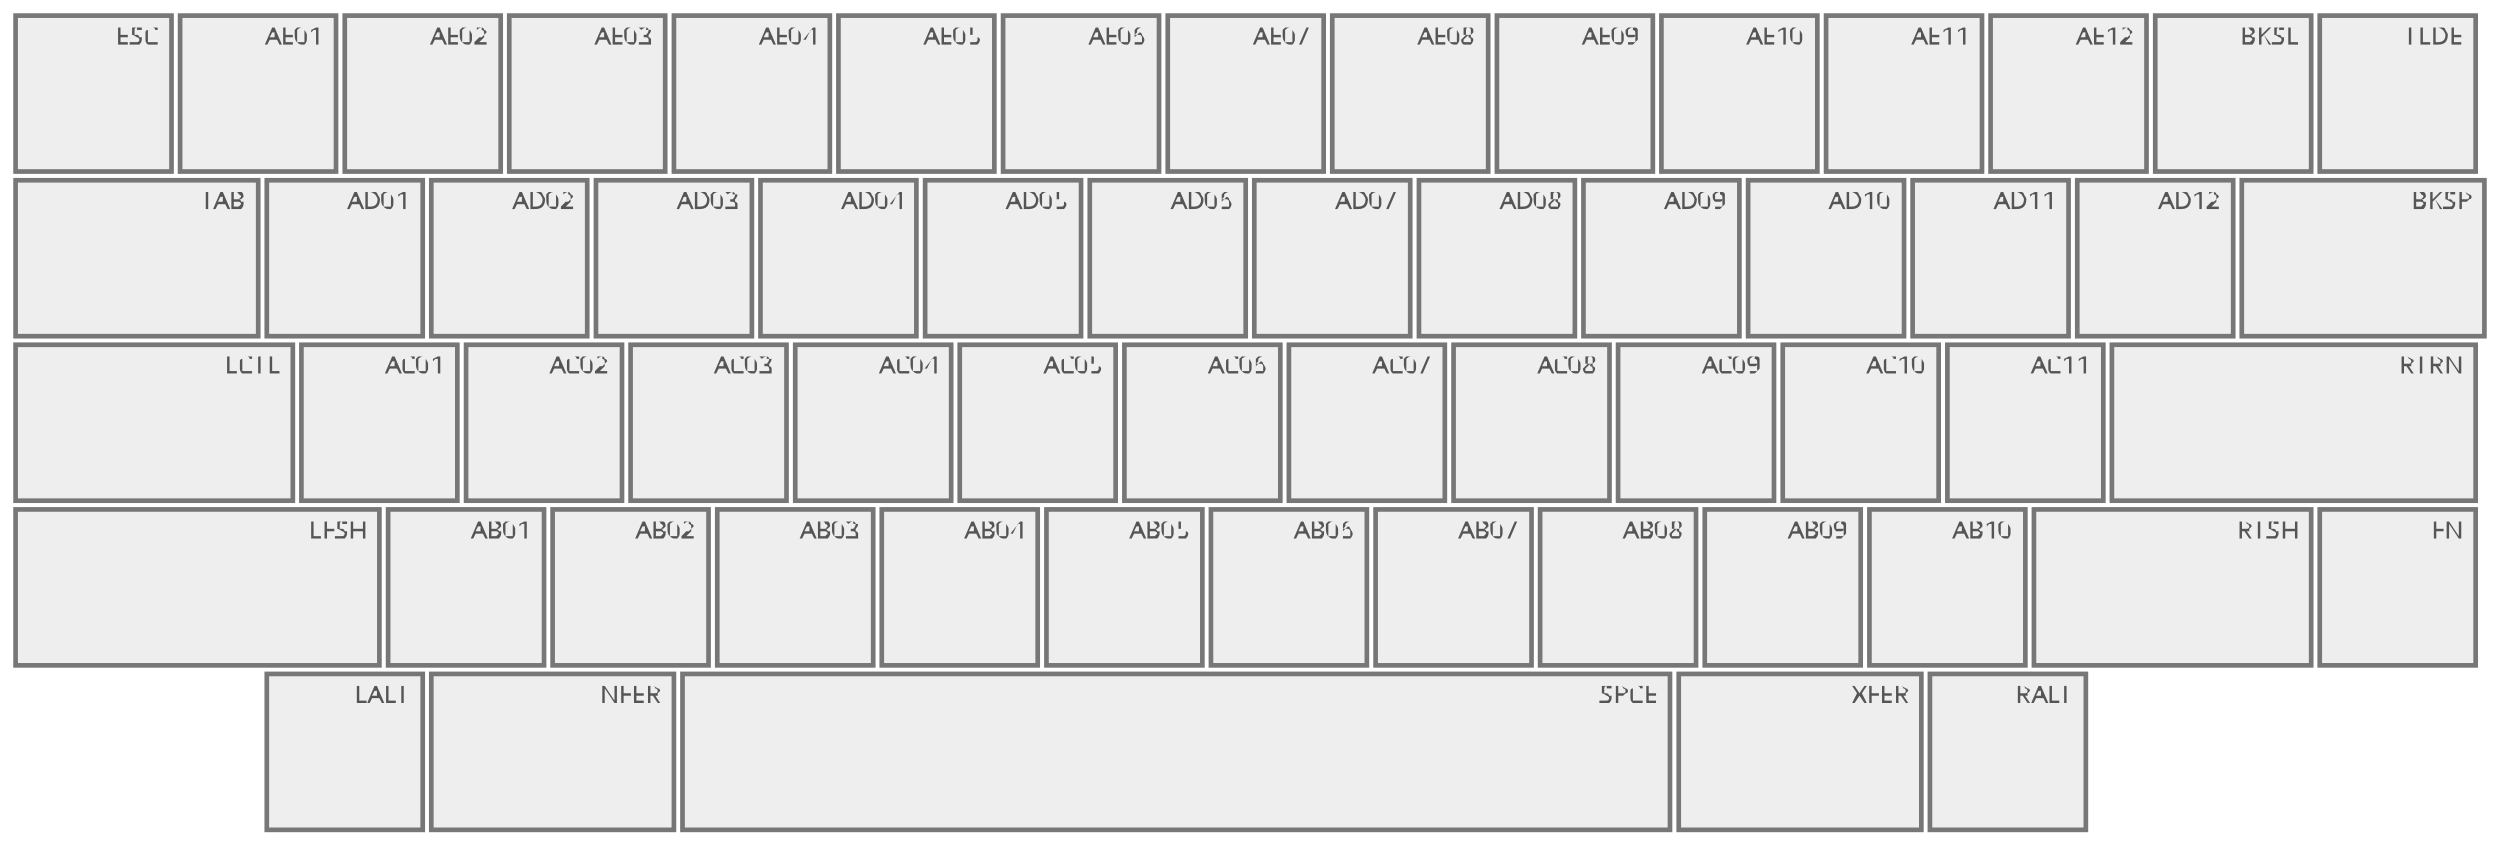
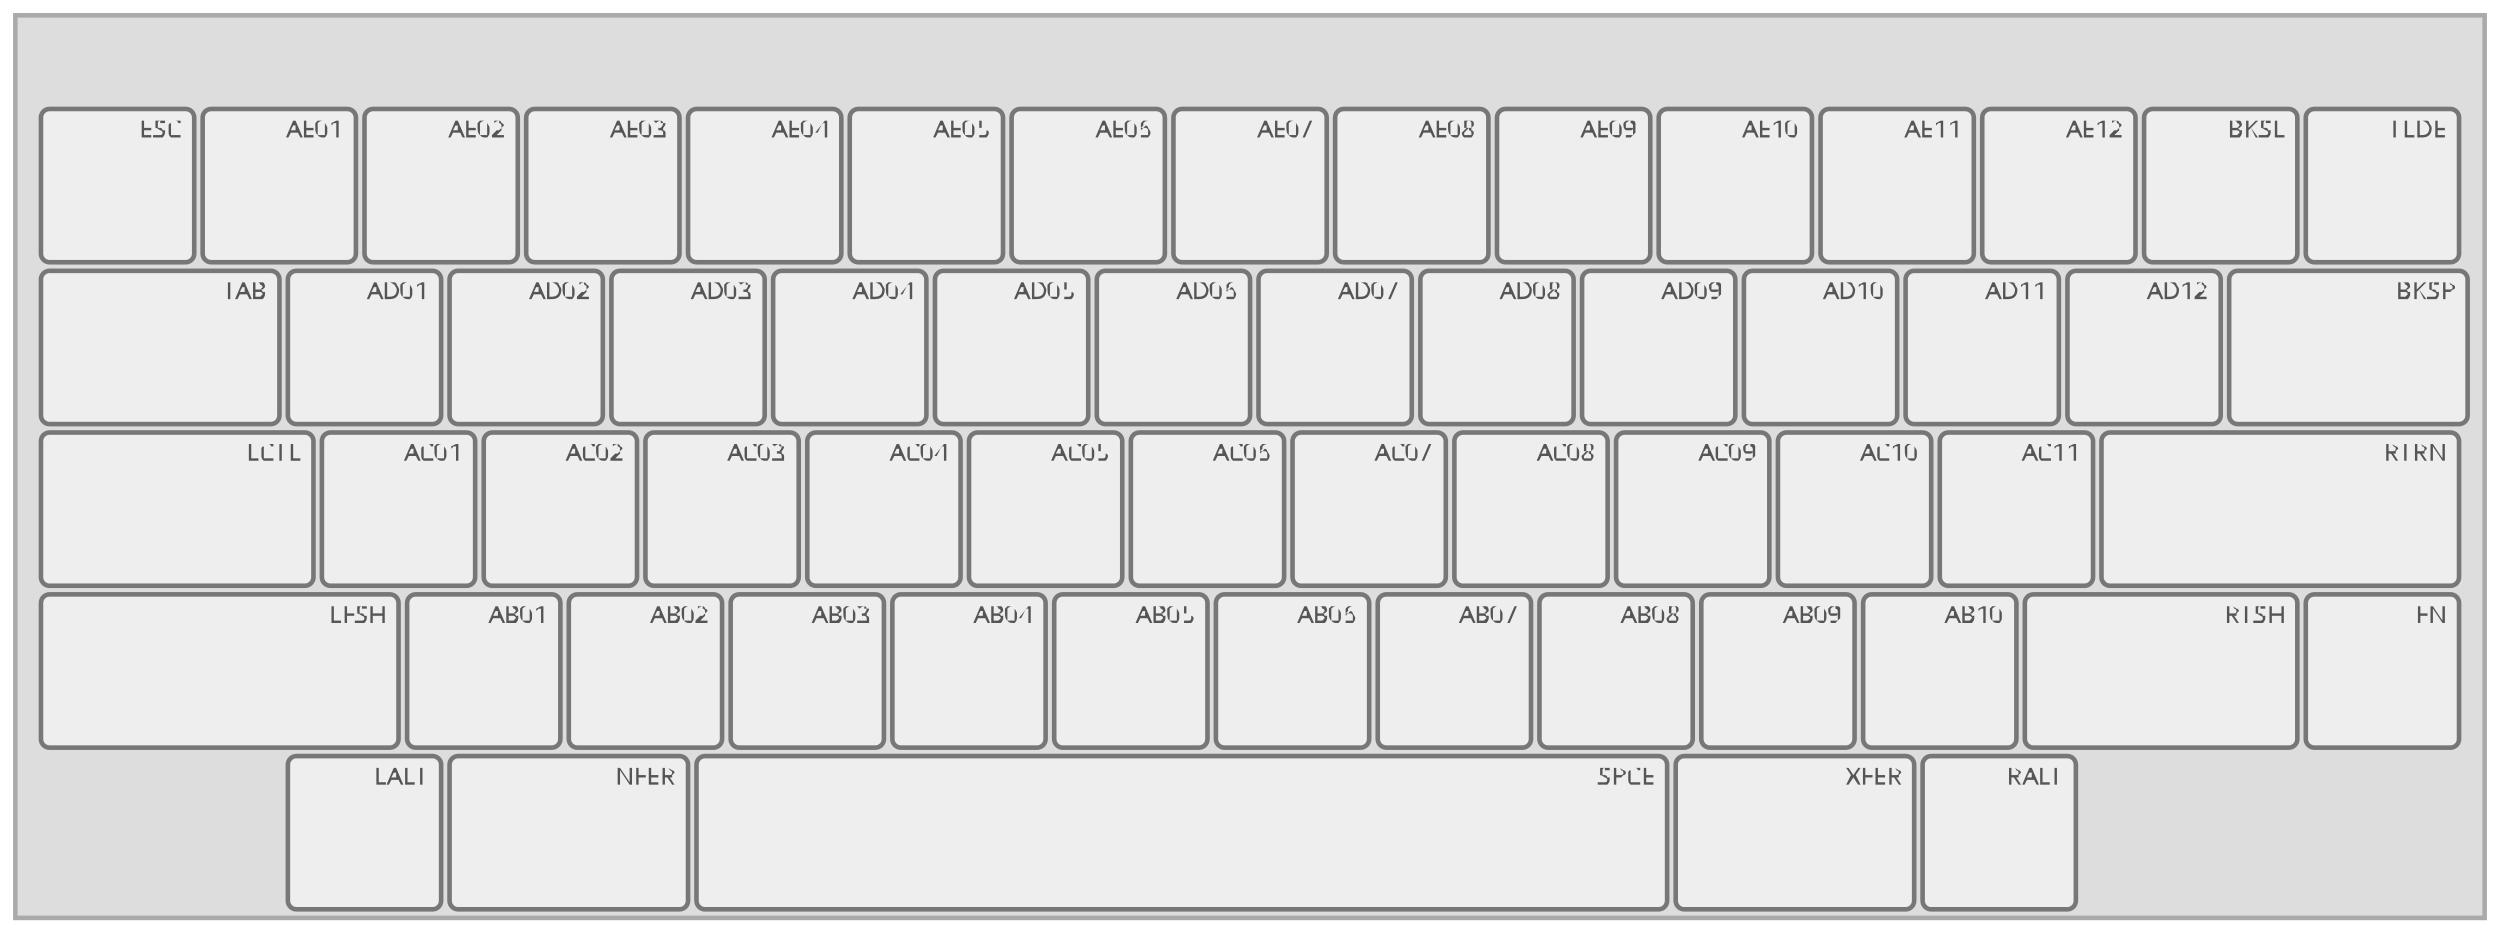
- <svg xmlns="http://www.w3.org/2000/svg" width="962" height="325.333" viewBox="0.067 0.511 16.033 5.422">
-   <style>.key { fill: #eee; stroke: #777; stroke-width: 0.03; }.key-id { fill: #555; font: 0.16px sans-serif; pointer-events: none; }</style>
+ <svg xmlns="http://www.w3.org/2000/svg" width="978.667" height="365.333" viewBox="-0.1 -0.1 16.311 6.089">
+   <style>.keyboard-frame { fill: var(--doodad-fill, #ddd); stroke: #aaa; stroke-width: 0.03; }.key { fill: var(--key-fill, #eee); stroke: #777; stroke-width: 0.03; }.key-id { fill: var(--key-id-fill, #555); font: 0.16px sans-serif; pointer-events: none; }</style>
  <g id="keyboard-geometry">
+     <g id="keyboard-decorations">
+       <rect class="keyboard-frame" x="0" y="0" width="16.111" height="5.889" />
+     </g>
    <g id="keys">
      <g id="key-ESC" data-key-id="ESC" data-kbd-keycode="1">
-         <rect class="key" x="0.167" y="0.611" width="1" height="1" />
+         <rect class="key" x="0.167" y="0.611" width="1" height="1" rx="0.056" ry="0.056" />
      </g>
      <g id="key-AE01" data-key-id="AE01" data-kbd-keycode="2">
-         <rect class="key" x="1.222" y="0.611" width="1" height="1" />
+         <rect class="key" x="1.222" y="0.611" width="1" height="1" rx="0.056" ry="0.056" />
      </g>
      <g id="key-AE02" data-key-id="AE02" data-kbd-keycode="3">
-         <rect class="key" x="2.278" y="0.611" width="1" height="1" />
+         <rect class="key" x="2.278" y="0.611" width="1" height="1" rx="0.056" ry="0.056" />
      </g>
      <g id="key-AE03" data-key-id="AE03" data-kbd-keycode="4">
-         <rect class="key" x="3.333" y="0.611" width="1" height="1" />
+         <rect class="key" x="3.333" y="0.611" width="1" height="1" rx="0.056" ry="0.056" />
      </g>
      <g id="key-AE04" data-key-id="AE04" data-kbd-keycode="5">
-         <rect class="key" x="4.389" y="0.611" width="1" height="1" />
+         <rect class="key" x="4.389" y="0.611" width="1" height="1" rx="0.056" ry="0.056" />
      </g>
      <g id="key-AE05" data-key-id="AE05" data-kbd-keycode="6">
-         <rect class="key" x="5.444" y="0.611" width="1" height="1" />
+         <rect class="key" x="5.444" y="0.611" width="1" height="1" rx="0.056" ry="0.056" />
      </g>
      <g id="key-AE06" data-key-id="AE06" data-kbd-keycode="7">
-         <rect class="key" x="6.5" y="0.611" width="1" height="1" />
+         <rect class="key" x="6.5" y="0.611" width="1" height="1" rx="0.056" ry="0.056" />
      </g>
      <g id="key-AE07" data-key-id="AE07" data-kbd-keycode="8">
-         <rect class="key" x="7.556" y="0.611" width="1" height="1" />
+         <rect class="key" x="7.556" y="0.611" width="1" height="1" rx="0.056" ry="0.056" />
      </g>
      <g id="key-AE08" data-key-id="AE08" data-kbd-keycode="9">
-         <rect class="key" x="8.611" y="0.611" width="1" height="1" />
+         <rect class="key" x="8.611" y="0.611" width="1" height="1" rx="0.056" ry="0.056" />
      </g>
      <g id="key-AE09" data-key-id="AE09" data-kbd-keycode="10">
-         <rect class="key" x="9.667" y="0.611" width="1" height="1" />
+         <rect class="key" x="9.667" y="0.611" width="1" height="1" rx="0.056" ry="0.056" />
      </g>
      <g id="key-AE10" data-key-id="AE10" data-kbd-keycode="11">
-         <rect class="key" x="10.722" y="0.611" width="1" height="1" />
+         <rect class="key" x="10.722" y="0.611" width="1" height="1" rx="0.056" ry="0.056" />
      </g>
      <g id="key-AE11" data-key-id="AE11" data-kbd-keycode="12">
-         <rect class="key" x="11.778" y="0.611" width="1" height="1" />
+         <rect class="key" x="11.778" y="0.611" width="1" height="1" rx="0.056" ry="0.056" />
      </g>
      <g id="key-AE12" data-key-id="AE12" data-kbd-keycode="13">
-         <rect class="key" x="12.833" y="0.611" width="1" height="1" />
+         <rect class="key" x="12.833" y="0.611" width="1" height="1" rx="0.056" ry="0.056" />
      </g>
      <g id="key-BKSL" data-key-id="BKSL" data-kbd-keycode="43">
-         <rect class="key" x="13.889" y="0.611" width="1" height="1" />
+         <rect class="key" x="13.889" y="0.611" width="1" height="1" rx="0.056" ry="0.056" />
      </g>
      <g id="key-TLDE" data-key-id="TLDE" data-kbd-keycode="41">
-         <rect class="key" x="14.944" y="0.611" width="1" height="1" />
+         <rect class="key" x="14.944" y="0.611" width="1" height="1" rx="0.056" ry="0.056" />
      </g>
      <g id="key-TAB" data-key-id="TAB" data-kbd-keycode="15">
-         <rect class="key" x="0.167" y="1.667" width="1.556" height="1" />
+         <rect class="key" x="0.167" y="1.667" width="1.556" height="1" rx="0.056" ry="0.056" />
      </g>
      <g id="key-AD01" data-key-id="AD01" data-kbd-keycode="16">
-         <rect class="key" x="1.778" y="1.667" width="1" height="1" />
+         <rect class="key" x="1.778" y="1.667" width="1" height="1" rx="0.056" ry="0.056" />
      </g>
      <g id="key-AD02" data-key-id="AD02" data-kbd-keycode="17">
-         <rect class="key" x="2.833" y="1.667" width="1" height="1" />
+         <rect class="key" x="2.833" y="1.667" width="1" height="1" rx="0.056" ry="0.056" />
      </g>
      <g id="key-AD03" data-key-id="AD03" data-kbd-keycode="18">
-         <rect class="key" x="3.889" y="1.667" width="1" height="1" />
+         <rect class="key" x="3.889" y="1.667" width="1" height="1" rx="0.056" ry="0.056" />
      </g>
      <g id="key-AD04" data-key-id="AD04" data-kbd-keycode="19">
-         <rect class="key" x="4.944" y="1.667" width="1" height="1" />
+         <rect class="key" x="4.944" y="1.667" width="1" height="1" rx="0.056" ry="0.056" />
      </g>
      <g id="key-AD05" data-key-id="AD05" data-kbd-keycode="20">
-         <rect class="key" x="6" y="1.667" width="1" height="1" />
+         <rect class="key" x="6" y="1.667" width="1" height="1" rx="0.056" ry="0.056" />
      </g>
      <g id="key-AD06" data-key-id="AD06" data-kbd-keycode="21">
-         <rect class="key" x="7.056" y="1.667" width="1" height="1" />
+         <rect class="key" x="7.056" y="1.667" width="1" height="1" rx="0.056" ry="0.056" />
      </g>
      <g id="key-AD07" data-key-id="AD07" data-kbd-keycode="22">
-         <rect class="key" x="8.111" y="1.667" width="1" height="1" />
+         <rect class="key" x="8.111" y="1.667" width="1" height="1" rx="0.056" ry="0.056" />
      </g>
      <g id="key-AD08" data-key-id="AD08" data-kbd-keycode="23">
-         <rect class="key" x="9.167" y="1.667" width="1" height="1" />
+         <rect class="key" x="9.167" y="1.667" width="1" height="1" rx="0.056" ry="0.056" />
      </g>
      <g id="key-AD09" data-key-id="AD09" data-kbd-keycode="24">
-         <rect class="key" x="10.222" y="1.667" width="1" height="1" />
+         <rect class="key" x="10.222" y="1.667" width="1" height="1" rx="0.056" ry="0.056" />
      </g>
      <g id="key-AD10" data-key-id="AD10" data-kbd-keycode="25">
-         <rect class="key" x="11.278" y="1.667" width="1" height="1" />
+         <rect class="key" x="11.278" y="1.667" width="1" height="1" rx="0.056" ry="0.056" />
      </g>
      <g id="key-AD11" data-key-id="AD11" data-kbd-keycode="26">
-         <rect class="key" x="12.333" y="1.667" width="1" height="1" />
+         <rect class="key" x="12.333" y="1.667" width="1" height="1" rx="0.056" ry="0.056" />
      </g>
      <g id="key-AD12" data-key-id="AD12" data-kbd-keycode="27">
-         <rect class="key" x="13.389" y="1.667" width="1" height="1" />
+         <rect class="key" x="13.389" y="1.667" width="1" height="1" rx="0.056" ry="0.056" />
      </g>
      <g id="key-BKSP" data-key-id="BKSP" data-kbd-keycode="14">
-         <rect class="key" x="14.444" y="1.667" width="1.556" height="1" />
+         <rect class="key" x="14.444" y="1.667" width="1.556" height="1" rx="0.056" ry="0.056" />
      </g>
      <g id="key-LCTL" data-key-id="LCTL" data-kbd-keycode="29">
-         <rect class="key" x="0.167" y="2.722" width="1.778" height="1" />
+         <rect class="key" x="0.167" y="2.722" width="1.778" height="1" rx="0.056" ry="0.056" />
      </g>
      <g id="key-AC01" data-key-id="AC01" data-kbd-keycode="30">
-         <rect class="key" x="2" y="2.722" width="1" height="1" />
+         <rect class="key" x="2" y="2.722" width="1" height="1" rx="0.056" ry="0.056" />
      </g>
      <g id="key-AC02" data-key-id="AC02" data-kbd-keycode="31">
-         <rect class="key" x="3.056" y="2.722" width="1" height="1" />
+         <rect class="key" x="3.056" y="2.722" width="1" height="1" rx="0.056" ry="0.056" />
      </g>
      <g id="key-AC03" data-key-id="AC03" data-kbd-keycode="32">
-         <rect class="key" x="4.111" y="2.722" width="1" height="1" />
+         <rect class="key" x="4.111" y="2.722" width="1" height="1" rx="0.056" ry="0.056" />
      </g>
      <g id="key-AC04" data-key-id="AC04" data-kbd-keycode="33">
-         <rect class="key" x="5.167" y="2.722" width="1" height="1" />
+         <rect class="key" x="5.167" y="2.722" width="1" height="1" rx="0.056" ry="0.056" />
      </g>
      <g id="key-AC05" data-key-id="AC05" data-kbd-keycode="34">
-         <rect class="key" x="6.222" y="2.722" width="1" height="1" />
+         <rect class="key" x="6.222" y="2.722" width="1" height="1" rx="0.056" ry="0.056" />
      </g>
      <g id="key-AC06" data-key-id="AC06" data-kbd-keycode="35">
-         <rect class="key" x="7.278" y="2.722" width="1" height="1" />
+         <rect class="key" x="7.278" y="2.722" width="1" height="1" rx="0.056" ry="0.056" />
      </g>
      <g id="key-AC07" data-key-id="AC07" data-kbd-keycode="36">
-         <rect class="key" x="8.333" y="2.722" width="1" height="1" />
+         <rect class="key" x="8.333" y="2.722" width="1" height="1" rx="0.056" ry="0.056" />
      </g>
      <g id="key-AC08" data-key-id="AC08" data-kbd-keycode="37">
-         <rect class="key" x="9.389" y="2.722" width="1" height="1" />
+         <rect class="key" x="9.389" y="2.722" width="1" height="1" rx="0.056" ry="0.056" />
      </g>
      <g id="key-AC09" data-key-id="AC09" data-kbd-keycode="38">
-         <rect class="key" x="10.444" y="2.722" width="1" height="1" />
+         <rect class="key" x="10.444" y="2.722" width="1" height="1" rx="0.056" ry="0.056" />
      </g>
      <g id="key-AC10" data-key-id="AC10" data-kbd-keycode="39">
-         <rect class="key" x="11.5" y="2.722" width="1" height="1" />
+         <rect class="key" x="11.5" y="2.722" width="1" height="1" rx="0.056" ry="0.056" />
      </g>
      <g id="key-AC11" data-key-id="AC11" data-kbd-keycode="40">
-         <rect class="key" x="12.556" y="2.722" width="1" height="1" />
+         <rect class="key" x="12.556" y="2.722" width="1" height="1" rx="0.056" ry="0.056" />
      </g>
      <g id="key-RTRN" data-key-id="RTRN" data-kbd-keycode="28">
-         <rect class="key" x="13.611" y="2.722" width="2.333" height="1" />
+         <rect class="key" x="13.611" y="2.722" width="2.333" height="1" rx="0.056" ry="0.056" />
      </g>
      <g id="key-LFSH" data-key-id="LFSH" data-kbd-keycode="42">
-         <rect class="key" x="0.167" y="3.778" width="2.333" height="1" />
+         <rect class="key" x="0.167" y="3.778" width="2.333" height="1" rx="0.056" ry="0.056" />
      </g>
      <g id="key-AB01" data-key-id="AB01" data-kbd-keycode="44">
-         <rect class="key" x="2.556" y="3.778" width="1" height="1" />
+         <rect class="key" x="2.556" y="3.778" width="1" height="1" rx="0.056" ry="0.056" />
      </g>
      <g id="key-AB02" data-key-id="AB02" data-kbd-keycode="45">
-         <rect class="key" x="3.611" y="3.778" width="1" height="1" />
+         <rect class="key" x="3.611" y="3.778" width="1" height="1" rx="0.056" ry="0.056" />
      </g>
      <g id="key-AB03" data-key-id="AB03" data-kbd-keycode="46">
-         <rect class="key" x="4.667" y="3.778" width="1" height="1" />
+         <rect class="key" x="4.667" y="3.778" width="1" height="1" rx="0.056" ry="0.056" />
      </g>
      <g id="key-AB04" data-key-id="AB04" data-kbd-keycode="47">
-         <rect class="key" x="5.722" y="3.778" width="1" height="1" />
+         <rect class="key" x="5.722" y="3.778" width="1" height="1" rx="0.056" ry="0.056" />
      </g>
      <g id="key-AB05" data-key-id="AB05" data-kbd-keycode="48">
-         <rect class="key" x="6.778" y="3.778" width="1" height="1" />
+         <rect class="key" x="6.778" y="3.778" width="1" height="1" rx="0.056" ry="0.056" />
      </g>
      <g id="key-AB06" data-key-id="AB06" data-kbd-keycode="49">
-         <rect class="key" x="7.833" y="3.778" width="1" height="1" />
+         <rect class="key" x="7.833" y="3.778" width="1" height="1" rx="0.056" ry="0.056" />
      </g>
      <g id="key-AB07" data-key-id="AB07" data-kbd-keycode="50">
-         <rect class="key" x="8.889" y="3.778" width="1" height="1" />
+         <rect class="key" x="8.889" y="3.778" width="1" height="1" rx="0.056" ry="0.056" />
      </g>
      <g id="key-AB08" data-key-id="AB08" data-kbd-keycode="51">
-         <rect class="key" x="9.944" y="3.778" width="1" height="1" />
+         <rect class="key" x="9.944" y="3.778" width="1" height="1" rx="0.056" ry="0.056" />
      </g>
      <g id="key-AB09" data-key-id="AB09" data-kbd-keycode="52">
-         <rect class="key" x="11" y="3.778" width="1" height="1" />
+         <rect class="key" x="11" y="3.778" width="1" height="1" rx="0.056" ry="0.056" />
      </g>
      <g id="key-AB10" data-key-id="AB10" data-kbd-keycode="53">
-         <rect class="key" x="12.056" y="3.778" width="1" height="1" />
+         <rect class="key" x="12.056" y="3.778" width="1" height="1" rx="0.056" ry="0.056" />
      </g>
      <g id="key-RTSH" data-key-id="RTSH" data-kbd-keycode="54">
-         <rect class="key" x="13.111" y="3.778" width="1.778" height="1" />
+         <rect class="key" x="13.111" y="3.778" width="1.778" height="1" rx="0.056" ry="0.056" />
      </g>
      <g id="key-FN" data-key-id="FN" data-kbd-keycode="">
-         <rect class="key" x="14.944" y="3.778" width="1" height="1" />
+         <rect class="key" x="14.944" y="3.778" width="1" height="1" rx="0.056" ry="0.056" style="--key-fill: #555" />
      </g>
      <g id="key-LALT" data-key-id="LALT" data-kbd-keycode="56">
-         <rect class="key" x="1.778" y="4.833" width="1" height="1" />
+         <rect class="key" x="1.778" y="4.833" width="1" height="1" rx="0.056" ry="0.056" />
      </g>
      <g id="key-NFER" data-key-id="NFER" data-kbd-keycode="123">
-         <rect class="key" x="2.833" y="4.833" width="1.556" height="1" />
+         <rect class="key" x="2.833" y="4.833" width="1.556" height="1" rx="0.056" ry="0.056" />
      </g>
      <g id="key-SPCE" data-key-id="SPCE" data-kbd-keycode="57">
-         <rect class="key" x="4.444" y="4.833" width="6.333" height="1" />
+         <rect class="key" x="4.444" y="4.833" width="6.333" height="1" rx="0.056" ry="0.056" />
      </g>
      <g id="key-XFER" data-key-id="XFER" data-kbd-keycode="121">
-         <rect class="key" x="10.833" y="4.833" width="1.556" height="1" />
+         <rect class="key" x="10.833" y="4.833" width="1.556" height="1" rx="0.056" ry="0.056" />
      </g>
      <g id="key-RALT" data-key-id="RALT" data-kbd-keycode="100">
-         <rect class="key" x="12.444" y="4.833" width="1" height="1" />
+         <rect class="key" x="12.444" y="4.833" width="1" height="1" rx="0.056" ry="0.056" />
      </g>
    </g>
  </g>
  <g id="factory-legends">
    <text class="key-id" x="1.087" y="0.671" text-anchor="end" dominant-baseline="hanging">ESC</text>
    <text class="key-id" x="2.142" y="0.671" text-anchor="end" dominant-baseline="hanging">AE01</text>
    <text class="key-id" x="3.198" y="0.671" text-anchor="end" dominant-baseline="hanging">AE02</text>
    <text class="key-id" x="4.253" y="0.671" text-anchor="end" dominant-baseline="hanging">AE03</text>
    <text class="key-id" x="5.309" y="0.671" text-anchor="end" dominant-baseline="hanging">AE04</text>
    <text class="key-id" x="6.364" y="0.671" text-anchor="end" dominant-baseline="hanging">AE05</text>
    <text class="key-id" x="7.42" y="0.671" text-anchor="end" dominant-baseline="hanging">AE06</text>
    <text class="key-id" x="8.476" y="0.671" text-anchor="end" dominant-baseline="hanging">AE07</text>
    <text class="key-id" x="9.531" y="0.671" text-anchor="end" dominant-baseline="hanging">AE08</text>
    <text class="key-id" x="10.587" y="0.671" text-anchor="end" dominant-baseline="hanging">AE09</text>
    <text class="key-id" x="11.642" y="0.671" text-anchor="end" dominant-baseline="hanging">AE10</text>
    <text class="key-id" x="12.698" y="0.671" text-anchor="end" dominant-baseline="hanging">AE11</text>
    <text class="key-id" x="13.753" y="0.671" text-anchor="end" dominant-baseline="hanging">AE12</text>
    <text class="key-id" x="14.809" y="0.671" text-anchor="end" dominant-baseline="hanging">BKSL</text>
    <text class="key-id" x="15.864" y="0.671" text-anchor="end" dominant-baseline="hanging">TLDE</text>
    <text class="key-id" x="1.642" y="1.727" text-anchor="end" dominant-baseline="hanging">TAB</text>
    <text class="key-id" x="2.698" y="1.727" text-anchor="end" dominant-baseline="hanging">AD01</text>
    <text class="key-id" x="3.753" y="1.727" text-anchor="end" dominant-baseline="hanging">AD02</text>
    <text class="key-id" x="4.809" y="1.727" text-anchor="end" dominant-baseline="hanging">AD03</text>
    <text class="key-id" x="5.864" y="1.727" text-anchor="end" dominant-baseline="hanging">AD04</text>
    <text class="key-id" x="6.92" y="1.727" text-anchor="end" dominant-baseline="hanging">AD05</text>
    <text class="key-id" x="7.976" y="1.727" text-anchor="end" dominant-baseline="hanging">AD06</text>
    <text class="key-id" x="9.031" y="1.727" text-anchor="end" dominant-baseline="hanging">AD07</text>
    <text class="key-id" x="10.087" y="1.727" text-anchor="end" dominant-baseline="hanging">AD08</text>
    <text class="key-id" x="11.142" y="1.727" text-anchor="end" dominant-baseline="hanging">AD09</text>
    <text class="key-id" x="12.198" y="1.727" text-anchor="end" dominant-baseline="hanging">AD10</text>
    <text class="key-id" x="13.253" y="1.727" text-anchor="end" dominant-baseline="hanging">AD11</text>
    <text class="key-id" x="14.309" y="1.727" text-anchor="end" dominant-baseline="hanging">AD12</text>
    <text class="key-id" x="15.92" y="1.727" text-anchor="end" dominant-baseline="hanging">BKSP</text>
    <text class="key-id" x="1.864" y="2.782" text-anchor="end" dominant-baseline="hanging">LCTL</text>
    <text class="key-id" x="2.92" y="2.782" text-anchor="end" dominant-baseline="hanging">AC01</text>
    <text class="key-id" x="3.976" y="2.782" text-anchor="end" dominant-baseline="hanging">AC02</text>
    <text class="key-id" x="5.031" y="2.782" text-anchor="end" dominant-baseline="hanging">AC03</text>
    <text class="key-id" x="6.087" y="2.782" text-anchor="end" dominant-baseline="hanging">AC04</text>
    <text class="key-id" x="7.142" y="2.782" text-anchor="end" dominant-baseline="hanging">AC05</text>
    <text class="key-id" x="8.198" y="2.782" text-anchor="end" dominant-baseline="hanging">AC06</text>
    <text class="key-id" x="9.253" y="2.782" text-anchor="end" dominant-baseline="hanging">AC07</text>
    <text class="key-id" x="10.309" y="2.782" text-anchor="end" dominant-baseline="hanging">AC08</text>
    <text class="key-id" x="11.364" y="2.782" text-anchor="end" dominant-baseline="hanging">AC09</text>
    <text class="key-id" x="12.42" y="2.782" text-anchor="end" dominant-baseline="hanging">AC10</text>
    <text class="key-id" x="13.476" y="2.782" text-anchor="end" dominant-baseline="hanging">AC11</text>
    <text class="key-id" x="15.864" y="2.782" text-anchor="end" dominant-baseline="hanging">RTRN</text>
    <text class="key-id" x="2.42" y="3.838" text-anchor="end" dominant-baseline="hanging">LFSH</text>
    <text class="key-id" x="3.476" y="3.838" text-anchor="end" dominant-baseline="hanging">AB01</text>
    <text class="key-id" x="4.531" y="3.838" text-anchor="end" dominant-baseline="hanging">AB02</text>
    <text class="key-id" x="5.587" y="3.838" text-anchor="end" dominant-baseline="hanging">AB03</text>
    <text class="key-id" x="6.642" y="3.838" text-anchor="end" dominant-baseline="hanging">AB04</text>
    <text class="key-id" x="7.698" y="3.838" text-anchor="end" dominant-baseline="hanging">AB05</text>
    <text class="key-id" x="8.753" y="3.838" text-anchor="end" dominant-baseline="hanging">AB06</text>
    <text class="key-id" x="9.809" y="3.838" text-anchor="end" dominant-baseline="hanging">AB07</text>
    <text class="key-id" x="10.864" y="3.838" text-anchor="end" dominant-baseline="hanging">AB08</text>
    <text class="key-id" x="11.92" y="3.838" text-anchor="end" dominant-baseline="hanging">AB09</text>
    <text class="key-id" x="12.976" y="3.838" text-anchor="end" dominant-baseline="hanging">AB10</text>
    <text class="key-id" x="14.809" y="3.838" text-anchor="end" dominant-baseline="hanging">RTSH</text>
-     <text class="key-id" x="15.864" y="3.838" text-anchor="end" dominant-baseline="hanging">FN</text>
+     <text class="key-id" x="15.864" y="3.838" text-anchor="end" dominant-baseline="hanging" style="--key-id-fill: #eee">FN</text>
    <text class="key-id" x="2.698" y="4.893" text-anchor="end" dominant-baseline="hanging">LALT</text>
    <text class="key-id" x="4.309" y="4.893" text-anchor="end" dominant-baseline="hanging">NFER</text>
    <text class="key-id" x="10.698" y="4.893" text-anchor="end" dominant-baseline="hanging">SPCE</text>
    <text class="key-id" x="12.309" y="4.893" text-anchor="end" dominant-baseline="hanging">XFER</text>
    <text class="key-id" x="13.364" y="4.893" text-anchor="end" dominant-baseline="hanging">RALT</text>
  </g>
  <g id="overlay-legends" />
</svg>
